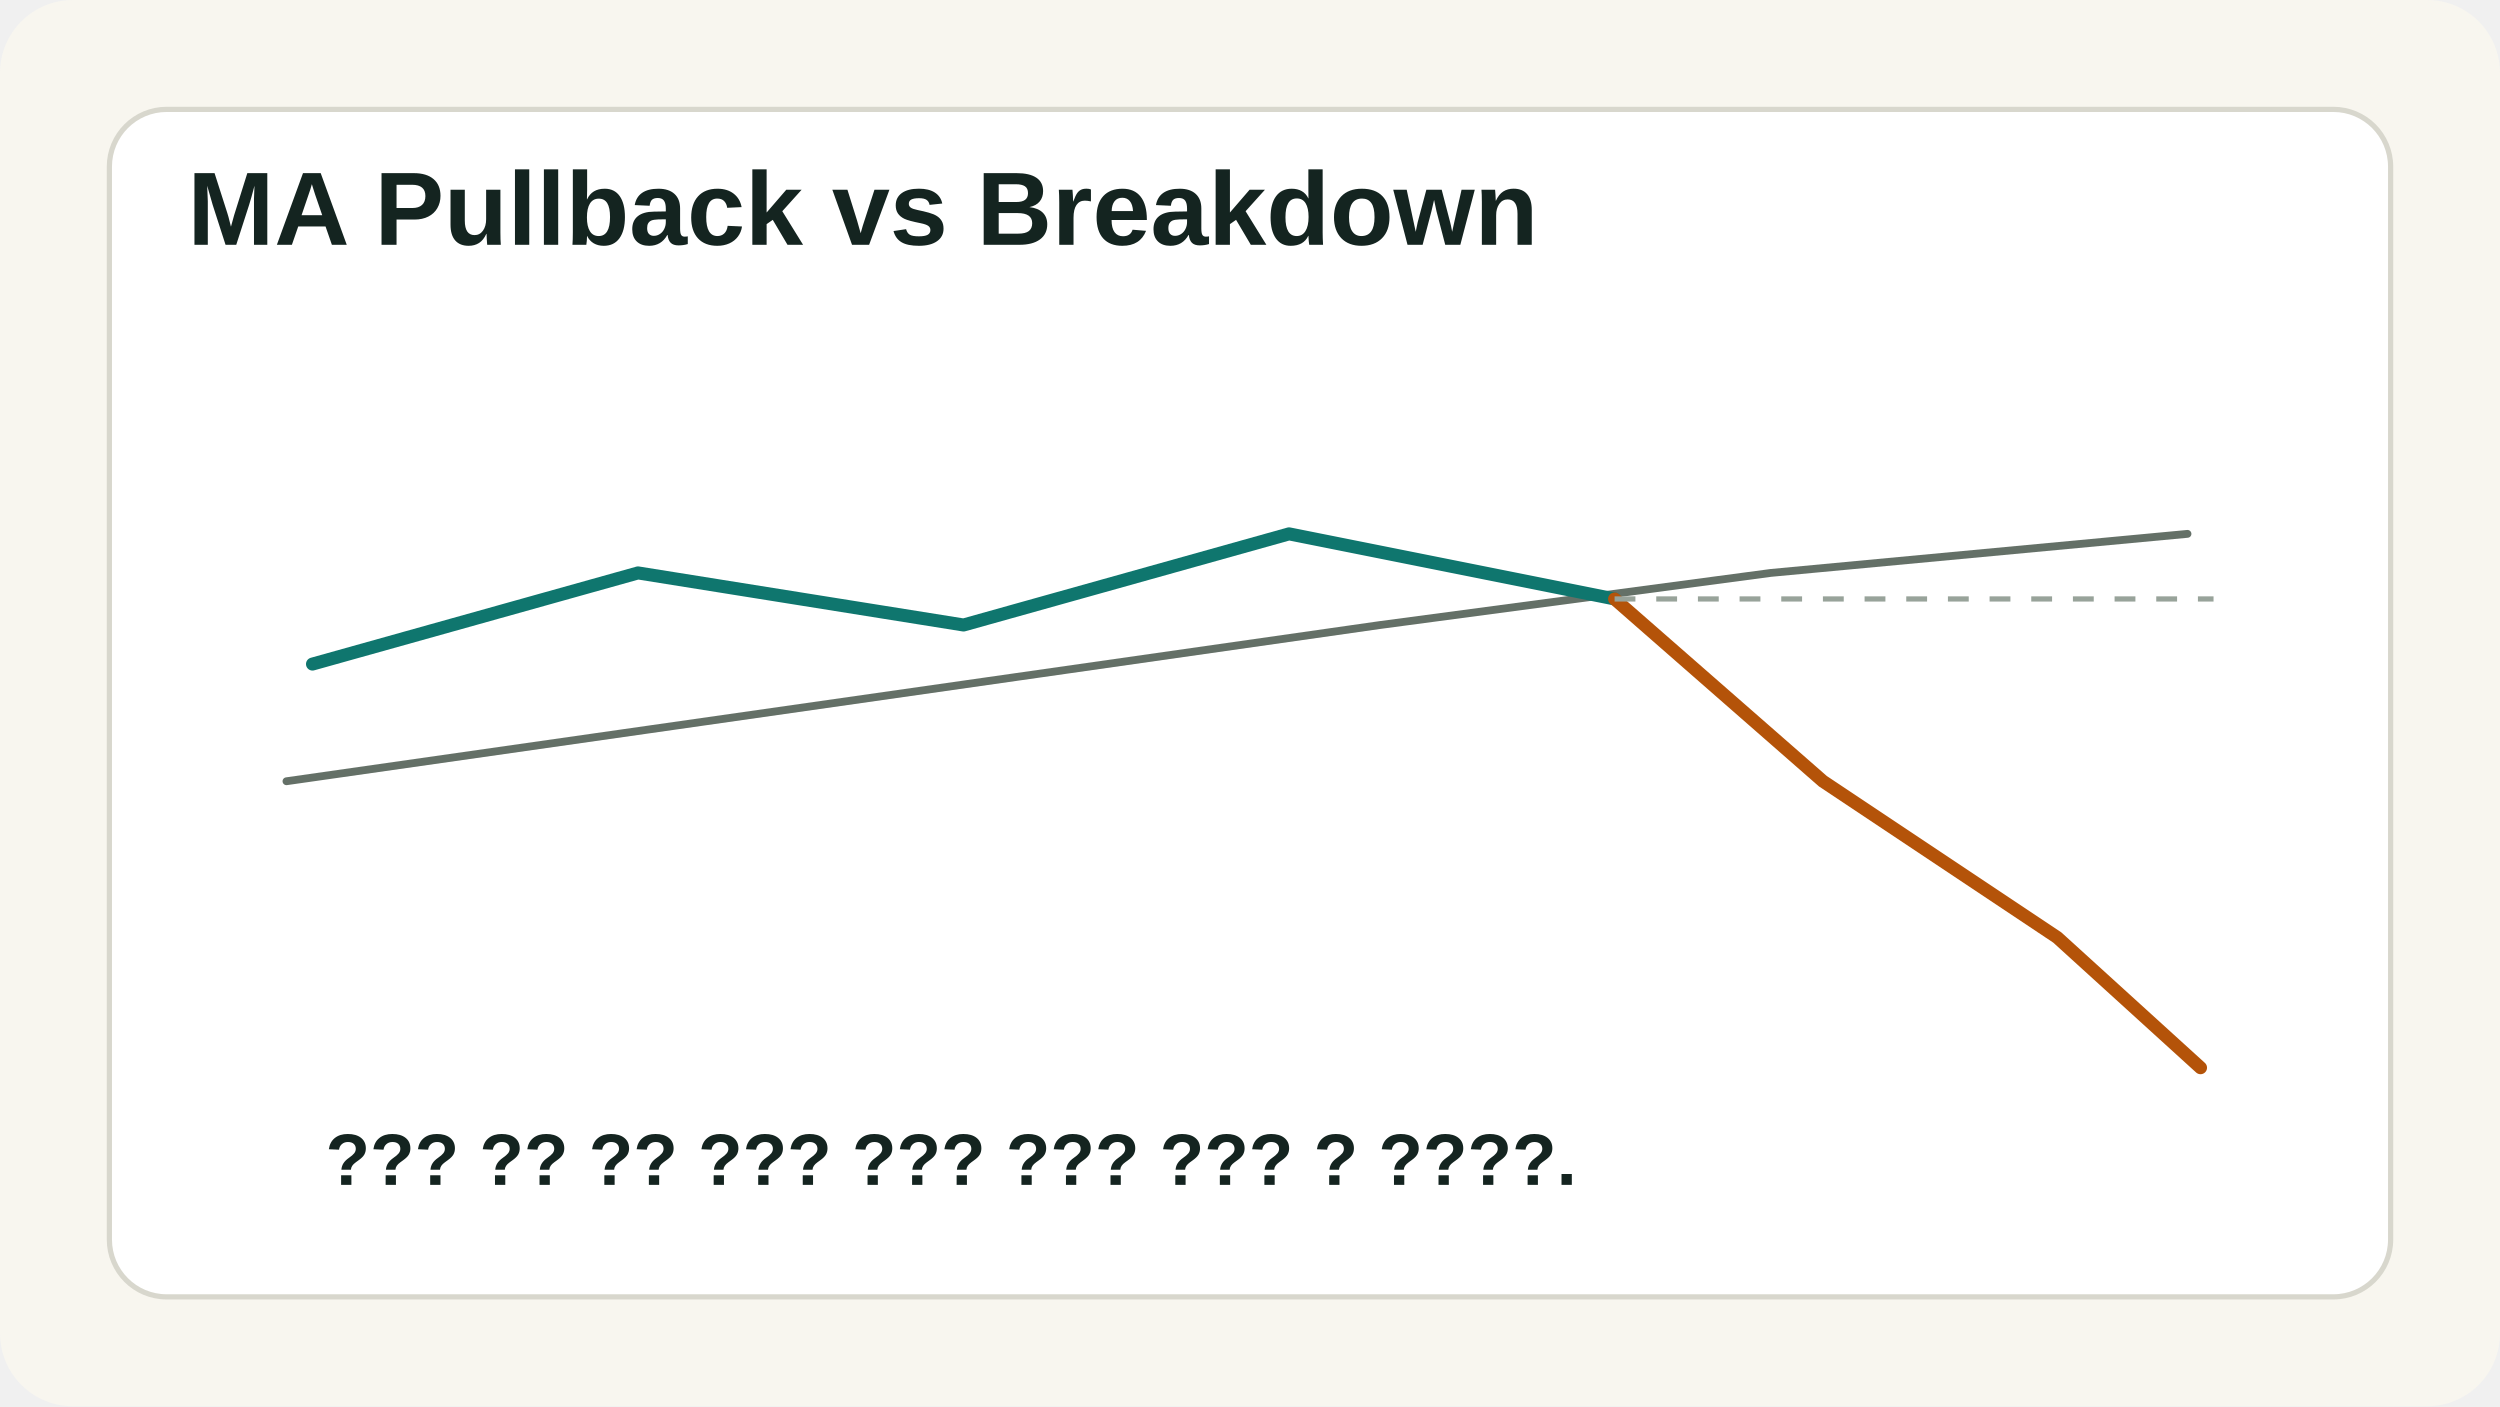
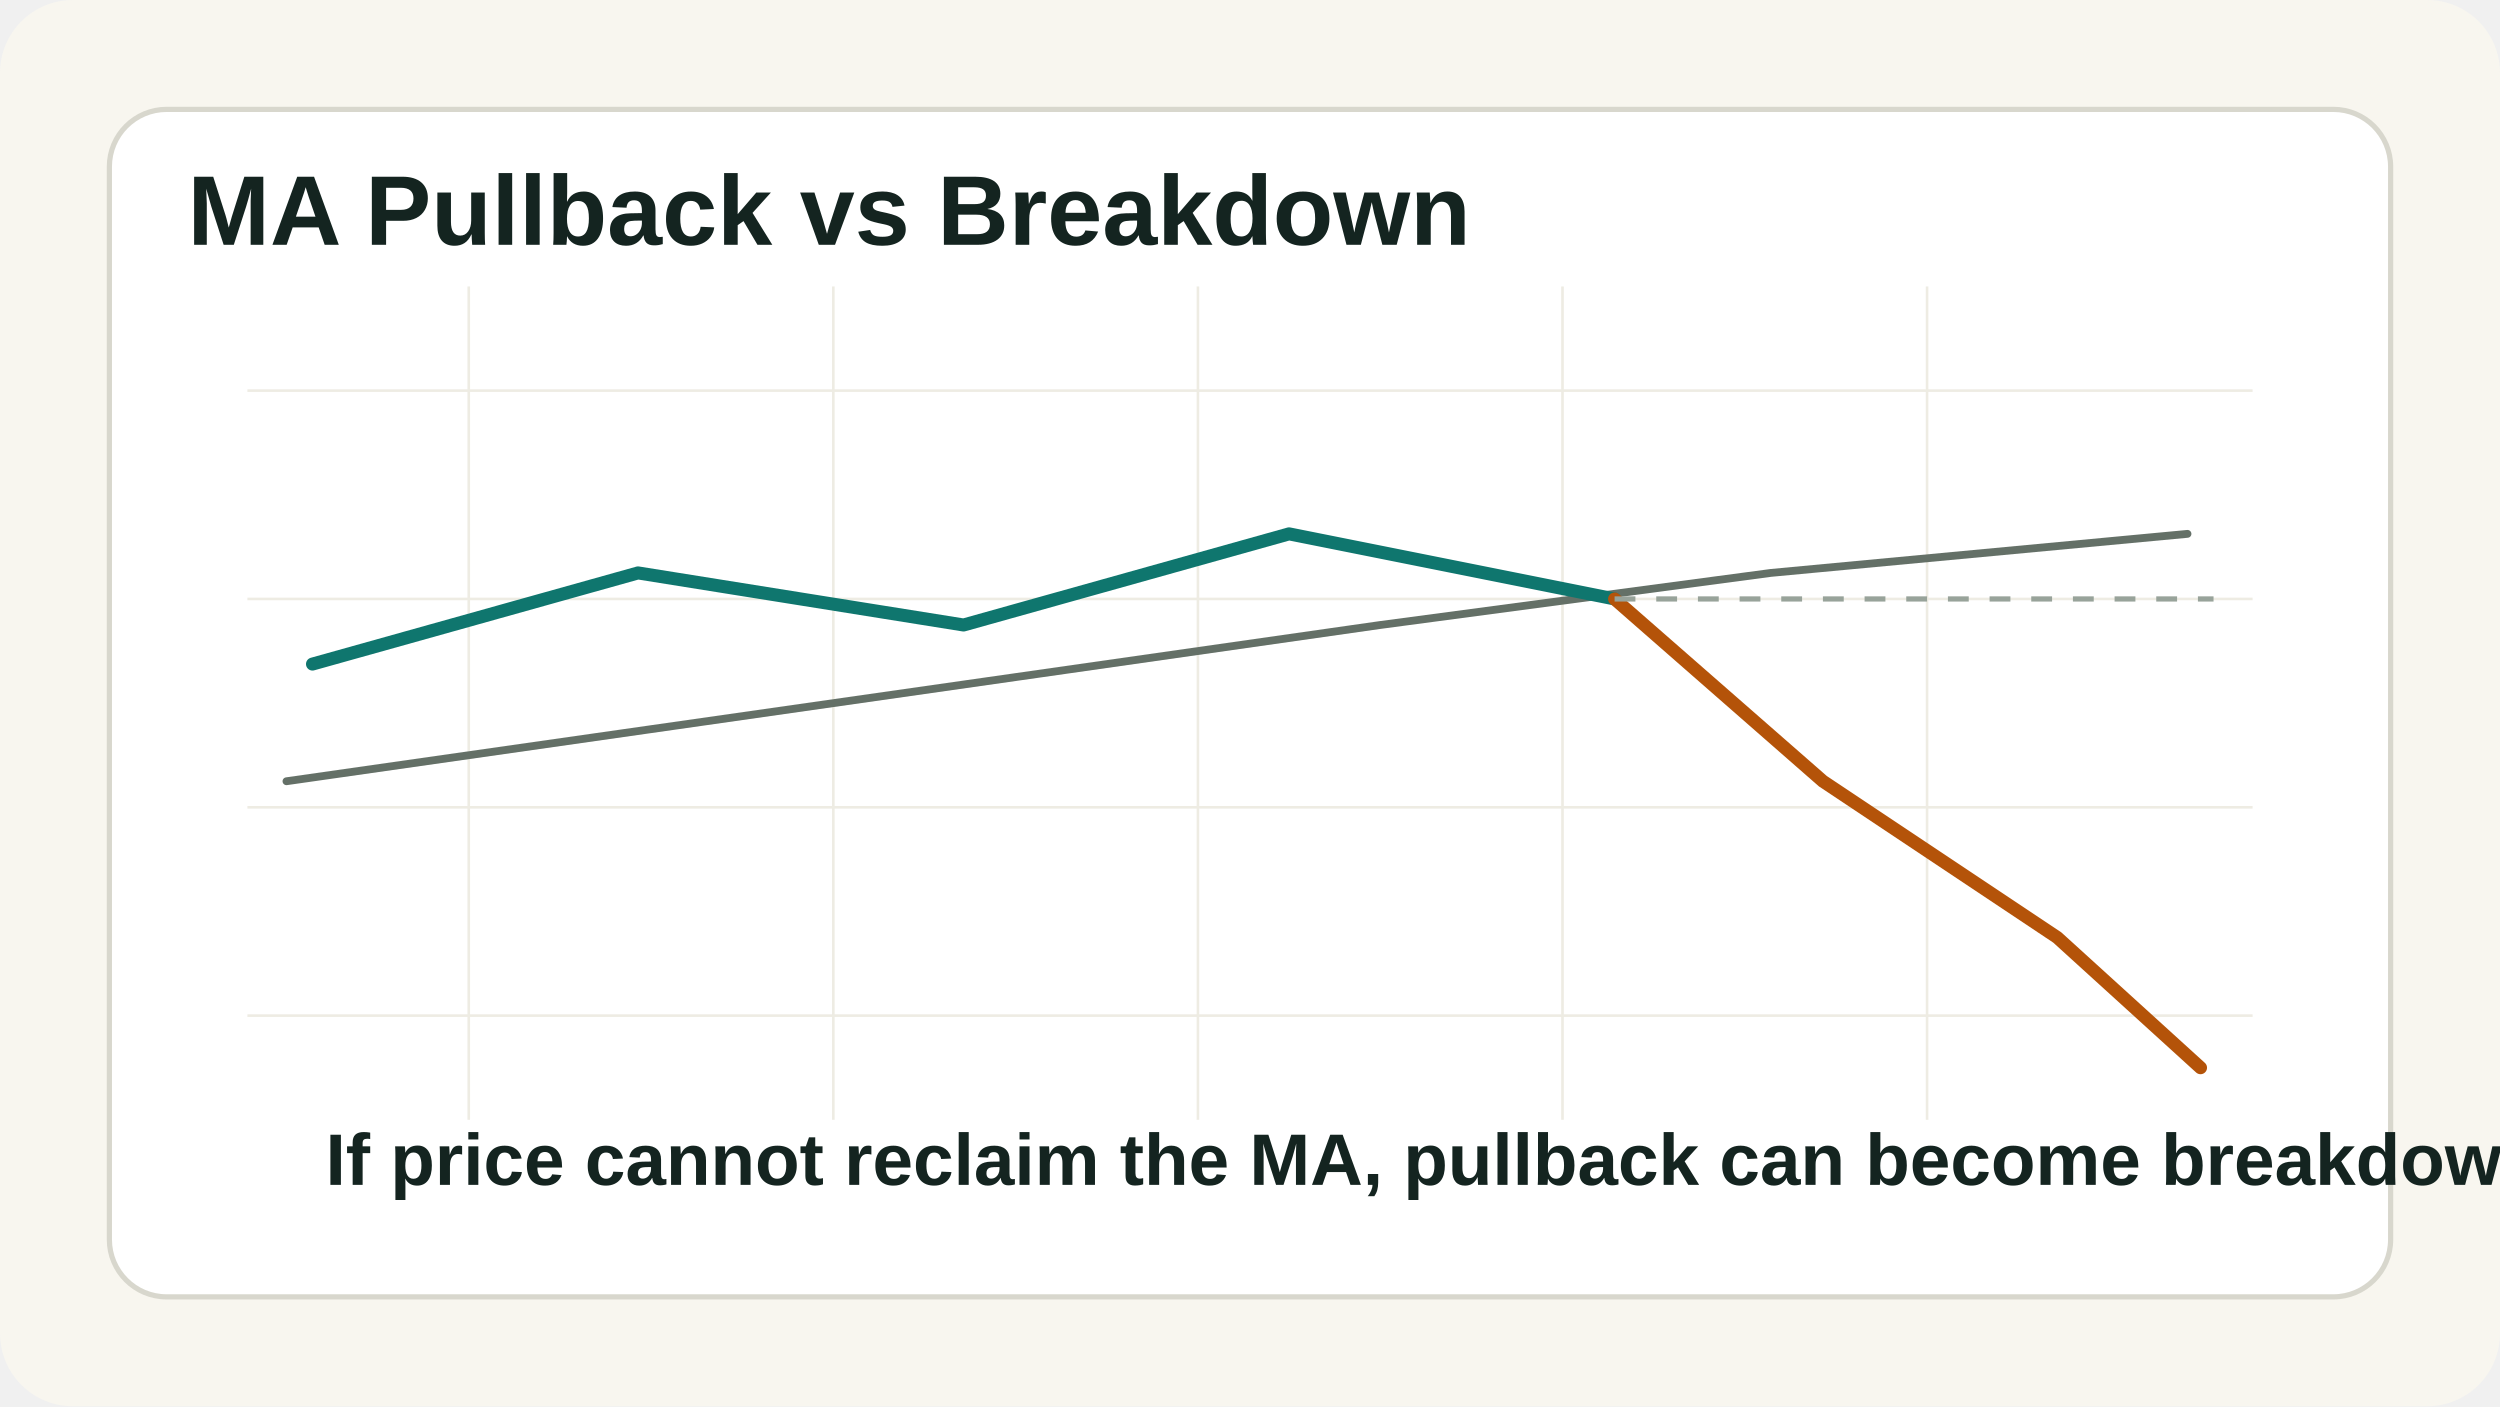
<svg xmlns="http://www.w3.org/2000/svg" width="960" height="540" viewBox="0 0 960 540" role="img">
  <defs>
-     <style>.bg{fill:#f8f6ef}.panel{fill:#fff;stroke:#d8d7cd;stroke-width:2}.axis{stroke:#98a39a;stroke-width:2}.up{stroke:#0f766e;stroke-width:5;fill:none;stroke-linecap:round;stroke-linejoin:round}.down{stroke:#b45309;stroke-width:5;fill:none;stroke-linecap:round;stroke-linejoin:round}.muted{stroke:#647067;stroke-width:3;fill:none;stroke-linecap:round;stroke-linejoin:round}.zone{fill:#0f766e;opacity:.10}.risk{fill:#b45309;opacity:.13}.txt{font-family:Arial,'Noto Sans KR',sans-serif;fill:#142420;font-weight:700}.small{font-size:20px}.mid{font-size:28px}.big{font-size:40px}.thin{font-weight:500;fill:#50605a}.dash{stroke-dasharray:8 8}</style>
+     <style>.bg{fill:#f8f6ef}.panel{fill:#fff;stroke:#d8d7cd;stroke-width:2}.grid{stroke:#e8e5da;stroke-width:1}.axis{stroke:#98a39a;stroke-width:2}.up{stroke:#0f766e;stroke-width:5;fill:none;stroke-linecap:round;stroke-linejoin:round}.down{stroke:#b45309;stroke-width:5;fill:none;stroke-linecap:round;stroke-linejoin:round}.muted{stroke:#647067;stroke-width:3;fill:none;stroke-linecap:round;stroke-linejoin:round}.thin{stroke:#647067;stroke-width:2;fill:none;stroke-linecap:round;stroke-linejoin:round}.dash{stroke-dasharray:8 8}.zone{fill:#0f766e;opacity:.10}.risk{fill:#b45309;opacity:.13}.target{fill:#0f766e;opacity:.16}.txt{font-family:Arial,sans-serif;fill:#142420;font-weight:700}.small{font-size:20px}.mid{font-size:28px}.big{font-size:38px}.note{font-size:18px;fill:#50605a;font-weight:600}.label{fill:#fff;font-size:16px;font-weight:700}</style>
  </defs>
  <rect class="bg" width="960" height="540" rx="28" />
  <rect class="panel" x="42" y="42" width="876" height="456" rx="22" />
+   <g opacity=".75">
+     <path class="grid" d="M95 150H865M95 230H865M95 310H865M95 390H865M180 110V430M320 110V430M460 110V430M600 110V430M740 110V430" />
+   </g>
  <text class="txt big" x="72" y="94">MA Pullback vs Breakdown</text>
  <path class="muted" d="M110 300L250 280L390 260L530 240L680 220L840 205" />
  <path class="up" d="M120 255L245 220L370 240L495 205L620 230" />
  <path class="down" d="M620 230L700 300L790 360L845 410" />
  <path class="axis dash" d="M620 230L850 230" />
-   <text class="txt mid" x="125" y="455">??? ?? ?? ??? ??? ??? ??? ? ????.</text>
+   <text class="txt mid" x="125" y="455">If price cannot reclaim the MA, pullback can become breakdown</text>
</svg>
